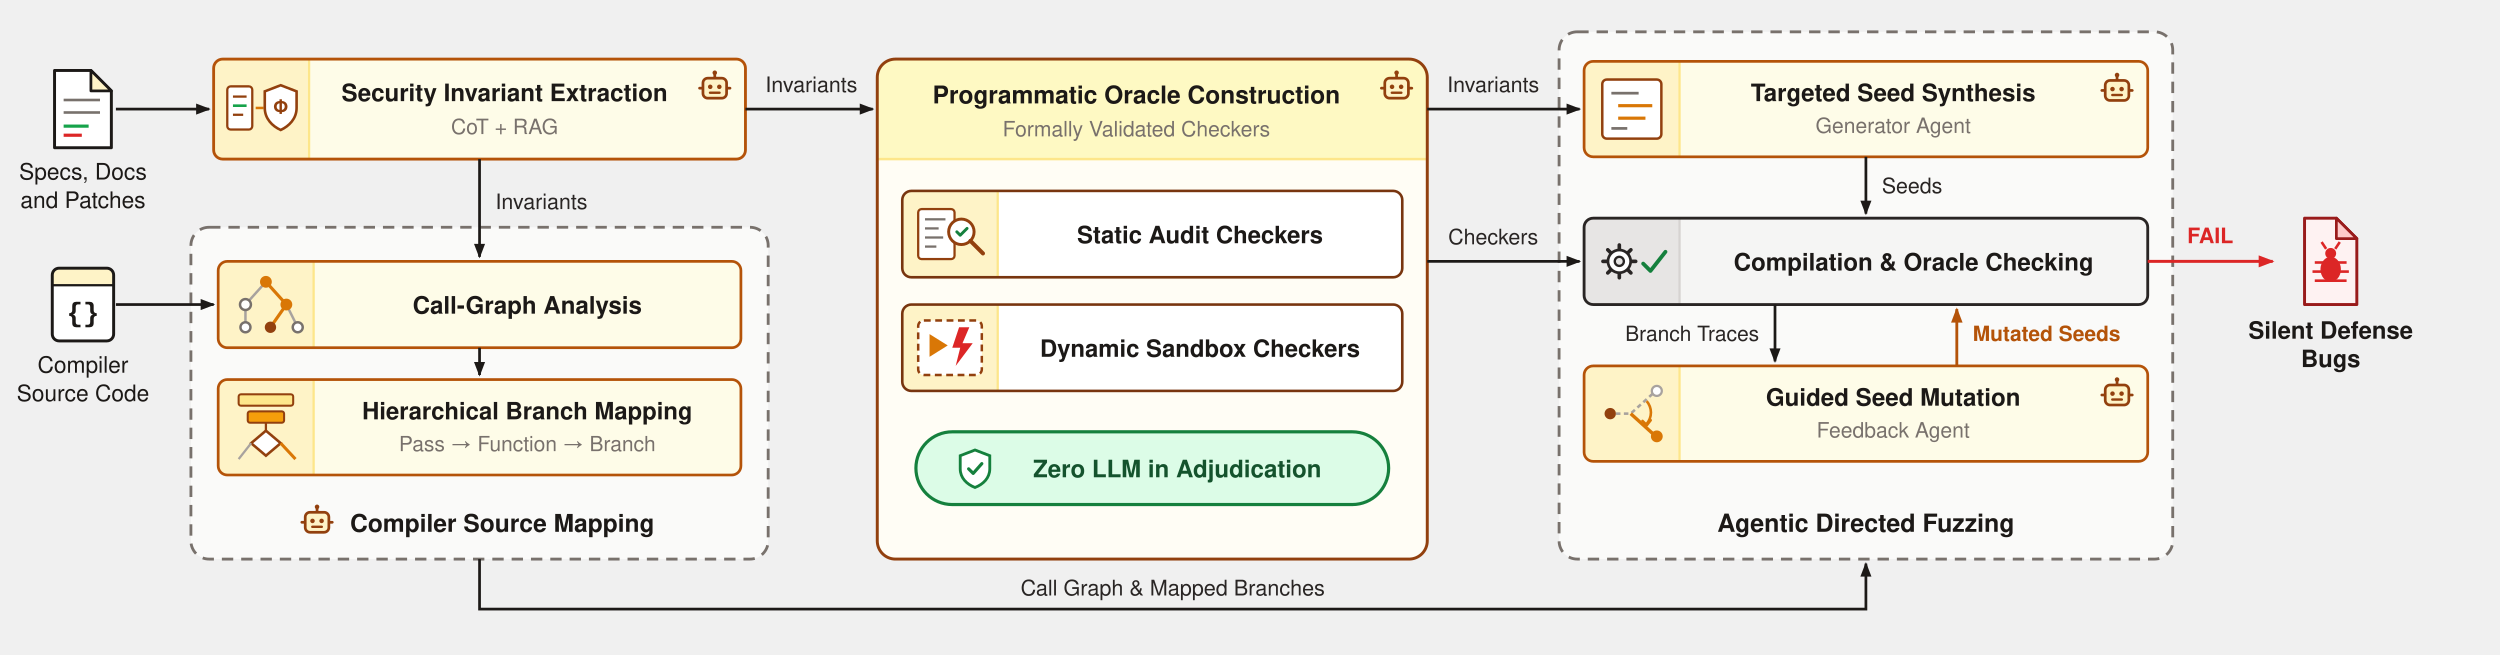
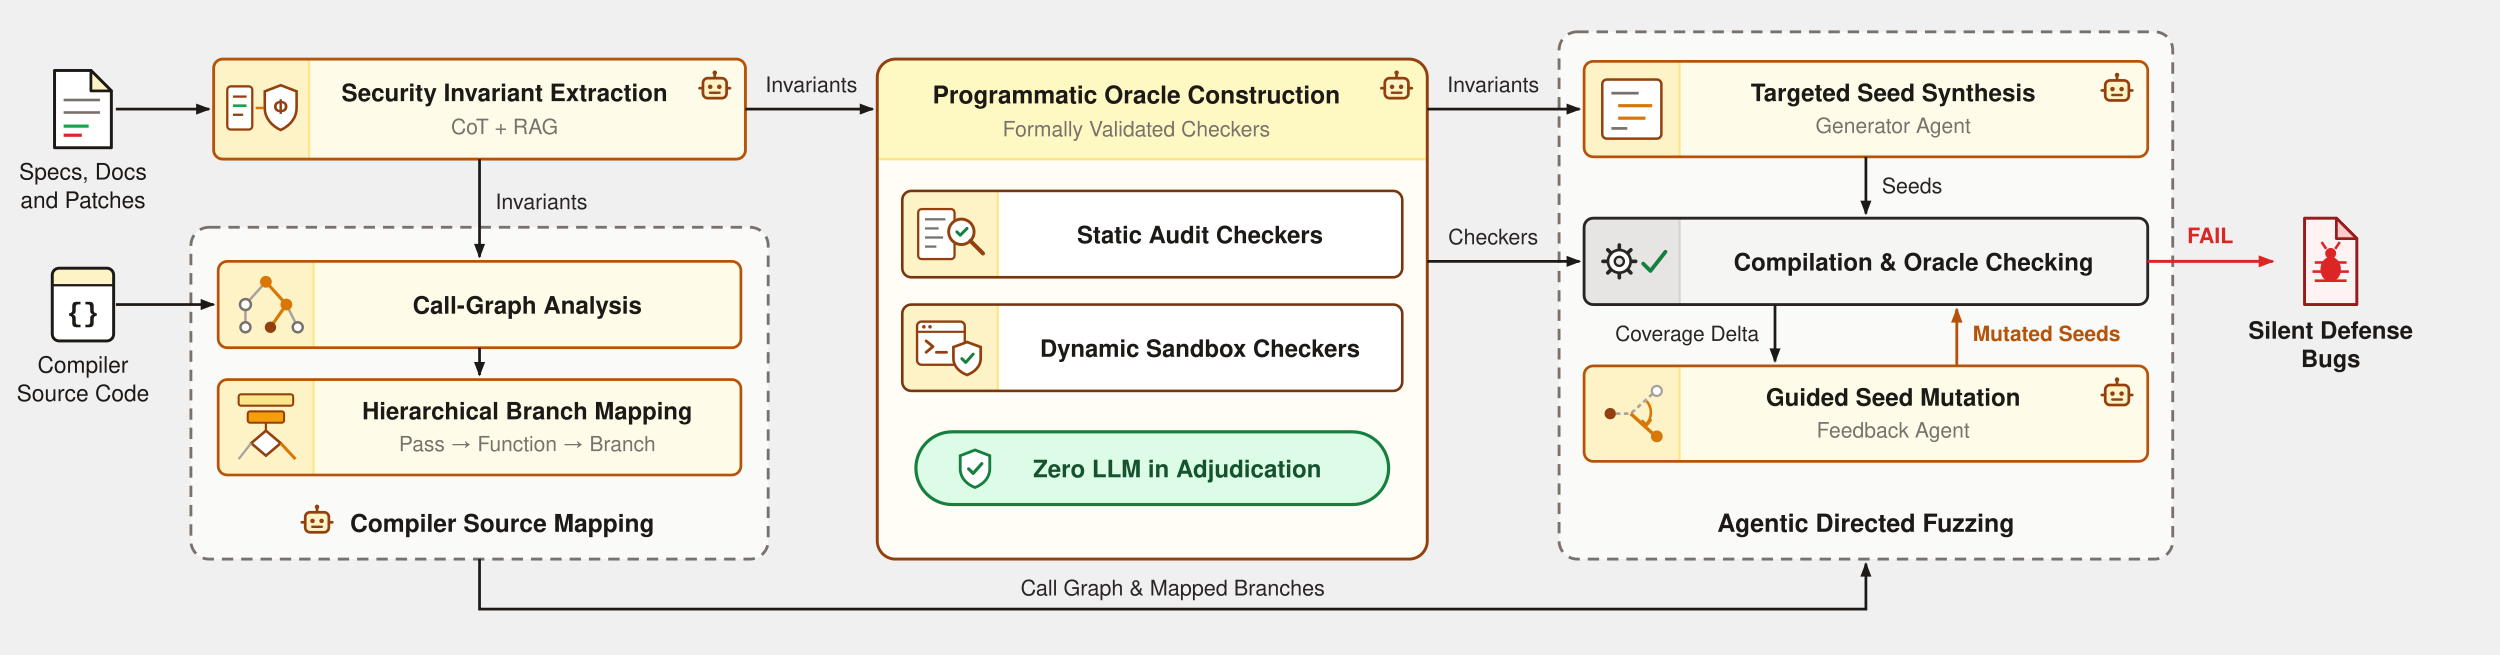
<svg xmlns="http://www.w3.org/2000/svg" viewBox="0 0 1100 288" width="1100" height="288" style="background-color: #FFFFFF; font-family: 'Helvetica Neue', Helvetica, Arial, sans-serif;">
  <defs>
    <marker id="arr" viewBox="0 0 10 10" refX="8.2" refY="5" markerWidth="5.8" markerHeight="5.8" orient="auto-start-reverse">
      <path d="M 0 1.5 L 9.2 5 L 0 8.5 z" fill="#1C1917" />
    </marker>
    <marker id="arr-amber" viewBox="0 0 10 10" refX="8.2" refY="5" markerWidth="5.8" markerHeight="5.8" orient="auto-start-reverse">
      <path d="M 0 1.5 L 9.2 5 L 0 8.5 z" fill="#B45309" />
    </marker>
    <marker id="arr-crimson" viewBox="0 0 10 10" refX="8.2" refY="5" markerWidth="5.8" markerHeight="5.8" orient="auto-start-reverse">
      <path d="M 0 1.5 L 9.2 5 L 0 8.5 z" fill="#DC2626" />
    </marker>
    <g id="bot-logo">
      <line x1="7.5" y1="1.2" x2="7.5" y2="3.4" stroke="#92400E" stroke-width="1.2" stroke-linecap="round" />
      <circle cx="7.5" cy="1.0" r="1.0" fill="#92400E" />
      <line x1="0.8" y1="7.8" x2="2.3" y2="7.8" stroke="#92400E" stroke-width="1.2" stroke-linecap="round" />
      <line x1="12.7" y1="7.8" x2="14.2" y2="7.8" stroke="#92400E" stroke-width="1.2" stroke-linecap="round" />
      <rect x="2.3" y="3.4" width="10.4" height="8.8" rx="2.1" fill="#FEF3C7" stroke="#92400E" stroke-width="1.2" />
      <circle cx="5.5" cy="7.2" r="1.0" fill="#92400E" />
      <circle cx="9.5" cy="7.2" r="1.0" fill="#92400E" />
      <line x1="5.4" y1="9.8" x2="9.6" y2="9.8" stroke="#92400E" stroke-width="1.05" stroke-linecap="round" />
    </g>
  </defs>
  <g transform="translate(14, 31)">
    <path d="M 10 0 L 26 0 L 35 9 L 35 34 L 10 34 Z" fill="#FFFFFF" stroke="#1C1917" stroke-width="1.3" stroke-linejoin="round" />
    <path d="M 26 0 L 26 9 L 35 9 Z" fill="#FEF3C7" stroke="#1C1917" stroke-width="1.2" stroke-linejoin="round" />
    <line x1="14" y1="13" x2="30" y2="13" stroke="#78716C" stroke-width="1.15" />
    <line x1="14" y1="18.5" x2="30" y2="18.5" stroke="#78716C" stroke-width="1.15" />
    <line x1="14" y1="24.5" x2="25" y2="24.5" stroke="#16A34A" stroke-width="1.4" />
    <line x1="14" y1="28.5" x2="22" y2="28.5" stroke="#DC2626" stroke-width="1.4" />
  </g>
  <text x="36.5" y="79" font-size="10" font-weight="500" fill="#1C1917" text-anchor="middle">Specs, Docs</text>
  <text x="36.5" y="91.5" font-size="10" font-weight="500" fill="#1C1917" text-anchor="middle">and Patches</text>
  <g transform="translate(14, 118)">
    <rect x="9" y="0" width="27" height="32" rx="3" fill="#FFFFFF" />
    <path d="M 12 0 L 33 0 Q 36 0 36 3 L 36 7.5 L 9 7.5 L 9 3 Q 9 0 12 0 Z" fill="#FEF3C7" />
    <line x1="9" y1="7.5" x2="36" y2="7.5" stroke="#1C1917" stroke-width="1" />
    <rect x="9" y="0" width="27" height="32" rx="3" fill="none" stroke="#1C1917" stroke-width="1.3" />
    <text x="22.5" y="23.5" font-family="Menlo, Monaco, 'Courier New', monospace" font-size="12" font-weight="700" fill="#1C1917" text-anchor="middle">{}</text>
  </g>
  <text x="36.5" y="164" font-size="10" font-weight="500" fill="#1C1917" text-anchor="middle">Compiler</text>
  <text x="36.5" y="176.5" font-size="10" font-weight="500" fill="#1C1917" text-anchor="middle">Source Code</text>
  <g transform="translate(94, 26)">
    <rect x="0" y="0" width="234" height="44" rx="4" fill="#FEFCE8" />
    <path d="M 4 0 L 42 0 L 42 44 L 4 44 Q 0 44 0 40 L 0 4 Q 0 0 4 0 Z" fill="#FEF3C7" />
    <line x1="42" y1="0" x2="42" y2="44" stroke="#FDE68A" stroke-width="1" />
    <rect x="0" y="0" width="234" height="44" rx="4" fill="none" stroke="#B45309" stroke-width="1.25" />
    <rect x="6" y="12" width="11" height="19" rx="1.5" fill="#FFFFFF" stroke="#92400E" stroke-width="1" />
    <line x1="8.5" y1="16.5" x2="14.5" y2="16.5" stroke="#92400E" stroke-width="1" />
    <line x1="8.5" y1="20.5" x2="14.5" y2="20.5" stroke="#16A34A" stroke-width="1.15" />
    <line x1="8.5" y1="24.5" x2="13" y2="24.5" stroke="#92400E" stroke-width="1" />
    <line x1="18.5" y1="21.5" x2="22" y2="21.5" stroke="#D97706" stroke-width="1.1" />
    <path d="M 29.5 11.5 L 36.5 14.2 L 36.5 21.5 C 36.5 26.2 33.2 29.5 29.5 31.2 C 25.8 29.5 22.5 26.2 22.5 21.5 L 22.5 14.2 Z" fill="#FFFFFF" stroke="#92400E" stroke-width="1.15" />
    <text x="29.5" y="24" font-size="8.5" font-weight="700" fill="#92400E" text-anchor="middle">Φ</text>
    <text x="128" y="18.5" font-size="10.6" font-weight="700" fill="#1C1917" text-anchor="middle">Security Invariant Extraction</text>
    <text x="128" y="33" font-size="9.3" font-weight="400" fill="#78716C" text-anchor="middle">CoT + RAG</text>
    <use href="#bot-logo" x="213" y="5" />
  </g>
  <line x1="51" y1="48" x2="92" y2="48" stroke="#1C1917" stroke-width="1.2" marker-end="url(#arr)" />
  <g>
    <rect x="84" y="100" width="254" height="146" rx="8" fill="#FAFAF9" stroke="#78716C" stroke-width="1.25" stroke-dasharray="5,3.5" />
    <use href="#bot-logo" x="132" y="222" />
    <text x="221" y="234" font-size="10.8" font-weight="700" fill="#1C1917" text-anchor="middle">Compiler Source Mapping</text>
  </g>
  <g transform="translate(96, 115)">
    <rect x="0" y="0" width="230" height="38" rx="4" fill="#FEFCE8" />
    <path d="M 4 0 L 42 0 L 42 38 L 4 38 Q 0 38 0 34 L 0 4 Q 0 0 4 0 Z" fill="#FEF3C7" />
    <line x1="42" y1="0" x2="42" y2="38" stroke="#FDE68A" stroke-width="1" />
    <rect x="0" y="0" width="230" height="38" rx="4" fill="none" stroke="#B45309" stroke-width="1.2" />
    <line x1="21" y1="9" x2="12" y2="19" stroke="#A8A29E" stroke-width="1.1" />
    <line x1="21" y1="9" x2="30" y2="19" stroke="#D97706" stroke-width="1.4" />
    <line x1="12" y1="19" x2="12" y2="29" stroke="#A8A29E" stroke-width="1.1" />
    <line x1="30" y1="19" x2="23" y2="29" stroke="#D97706" stroke-width="1.4" />
    <line x1="30" y1="19" x2="35" y2="29" stroke="#A8A29E" stroke-width="1.1" />
    <circle cx="21" cy="9" r="2.6" fill="#D97706" />
    <circle cx="12" cy="19" r="2.4" fill="#FFFFFF" stroke="#78716C" stroke-width="1.1" />
    <circle cx="30" cy="19" r="2.6" fill="#D97706" />
    <circle cx="12" cy="29" r="2.2" fill="#FFFFFF" stroke="#78716C" stroke-width="1.1" />
    <circle cx="23" cy="29" r="2.5" fill="#92400E" />
    <circle cx="35" cy="29" r="2.2" fill="#FFFFFF" stroke="#78716C" stroke-width="1.1" />
    <text x="136" y="23" font-size="10.6" font-weight="700" fill="#1C1917" text-anchor="middle">Call-Graph Analysis</text>
  </g>
  <g transform="translate(96, 167)">
    <rect x="0" y="0" width="230" height="42" rx="4" fill="#FEFCE8" />
    <path d="M 4 0 L 42 0 L 42 42 L 4 42 Q 0 42 0 38 L 0 4 Q 0 0 4 0 Z" fill="#FEF3C7" />
    <line x1="42" y1="0" x2="42" y2="42" stroke="#FDE68A" stroke-width="1" />
    <rect x="0" y="0" width="230" height="42" rx="4" fill="none" stroke="#B45309" stroke-width="1.2" />
    <rect x="9" y="6.5" width="24" height="5" rx="1" fill="#FDE68A" stroke="#92400E" stroke-width="0.9" />
    <rect x="13" y="14" width="16" height="5" rx="1" fill="#F59E0B" stroke="#92400E" stroke-width="0.9" />
    <line x1="21" y1="19" x2="21" y2="22.5" stroke="#92400E" stroke-width="1" />
    <polygon points="21,22.5 27.5,28 21,33.5 14.5,28" fill="#FFFFFF" stroke="#92400E" stroke-width="1.15" />
    <line x1="27.5" y1="28" x2="34" y2="35" stroke="#D97706" stroke-width="1.35" />
    <line x1="14.5" y1="28" x2="9" y2="35" stroke="#A8A29E" stroke-width="1" />
    <text x="136" y="17.5" font-size="10.5" font-weight="700" fill="#1C1917" text-anchor="middle">Hierarchical Branch Mapping</text>
    <text x="136" y="31.5" font-size="9.2" font-weight="400" fill="#78716C" text-anchor="middle">Pass → Function → Branch</text>
  </g>
  <line x1="51" y1="134" x2="94" y2="134" stroke="#1C1917" stroke-width="1.2" marker-end="url(#arr)" />
  <line x1="211" y1="70" x2="211" y2="113" stroke="#1C1917" stroke-width="1.2" marker-end="url(#arr)" />
  <text x="218" y="92" font-size="9.4" font-weight="500" fill="#292524">Invariants</text>
  <line x1="211" y1="153" x2="211" y2="165" stroke="#1C1917" stroke-width="1.2" marker-end="url(#arr)" />
  <g>
    <rect x="386" y="26" width="242" height="220" rx="8" fill="#FFFDF5" />
    <path d="M 394 26 L 620 26 Q 628 26 628 34 L 628 70 L 386 70 L 386 34 Q 386 26 394 26 Z" fill="#FEF9C3" />
    <line x1="386" y1="70" x2="628" y2="70" stroke="#FDE68A" stroke-width="1.1" />
    <rect x="386" y="26" width="242" height="220" rx="8" fill="none" stroke="#92400E" stroke-width="1.3" />
    <text x="500" y="45.5" font-size="10.8" font-weight="700" fill="#1C1917" text-anchor="middle">Programmatic Oracle Construction</text>
    <text x="500" y="60" font-size="9.3" font-weight="400" fill="#78716C" text-anchor="middle">Formally Validated Checkers</text>
    <use href="#bot-logo" x="607" y="31" />
  </g>
  <g transform="translate(397, 84)">
    <rect x="0" y="0" width="220" height="38" rx="4" fill="#FFFFFF" />
    <path d="M 4 0 L 42 0 L 42 38 L 4 38 Q 0 38 0 34 L 0 4 Q 0 0 4 0 Z" fill="#FEF3C7" />
    <line x1="42" y1="0" x2="42" y2="38" stroke="#FDE68A" stroke-width="1" />
    <rect x="0" y="0" width="220" height="38" rx="4" fill="none" stroke="#78350F" stroke-width="1.15" />
    <rect x="7" y="8" width="16" height="22" rx="1.5" fill="#FFFFFF" stroke="#92400E" stroke-width="1" />
    <line x1="10" y1="12.5" x2="19" y2="12.5" stroke="#78716C" stroke-width="1" />
    <line x1="10" y1="16.5" x2="16" y2="16.5" stroke="#78716C" stroke-width="1" />
    <line x1="10" y1="20.5" x2="18" y2="20.5" stroke="#78716C" stroke-width="1" />
    <line x1="10" y1="24.5" x2="15" y2="24.5" stroke="#78716C" stroke-width="1" />
    <circle cx="26" cy="18" r="5.6" fill="#FFFFFF" stroke="#92400E" stroke-width="1.3" />
    <polyline points="24,18 25.5,19.5 28.5,16.5" fill="none" stroke="#15803D" stroke-width="1.3" stroke-linecap="round" stroke-linejoin="round" />
    <line x1="30" y1="22" x2="35.5" y2="27.5" stroke="#92400E" stroke-width="1.8" stroke-linecap="round" />
    <text x="131" y="23" font-size="10.5" font-weight="700" fill="#1C1917" text-anchor="middle">Static Audit Checkers</text>
  </g>
  <g transform="translate(397, 134)">
    <rect x="0" y="0" width="220" height="38" rx="4" fill="#FFFFFF" />
    <path d="M 4 0 L 42 0 L 42 38 L 4 38 Q 0 38 0 34 L 0 4 Q 0 0 4 0 Z" fill="#FEF3C7" />
    <line x1="42" y1="0" x2="42" y2="38" stroke="#FDE68A" stroke-width="1" />
    <rect x="0" y="0" width="220" height="38" rx="4" fill="none" stroke="#78350F" stroke-width="1.15" />
-     <rect x="7" y="7" width="28" height="24" rx="2.5" fill="#FFFFFF" stroke="#92400E" stroke-width="1.1" stroke-dasharray="3,2" />
-     <polygon points="12,13 12,23 20,18" fill="#D97706" />
-     <path d="M 25 10 L 29.5 10 L 26.5 17 L 31 17 L 23.5 27 L 25.5 19 L 22 19 Z" fill="#DC2626" />
+     <rect x="6.5" y="7.5" width="21" height="19" rx="2" fill="#FFFFFF" stroke="#92400E" stroke-width="1.05" />
+     <line x1="6.5" y1="12" x2="27.5" y2="12" stroke="#92400E" stroke-width="0.95" />
+     <circle cx="9.5" cy="9.8" r="0.8" fill="#92400E" />
+     <circle cx="12.2" cy="9.8" r="0.8" fill="#92400E" />
+     <polyline points="10.5,16 13.5,18.5 10.5,21" fill="none" stroke="#92400E" stroke-width="1.25" stroke-linecap="round" stroke-linejoin="round" />
+     <line x1="15" y1="21" x2="19.5" y2="21" stroke="#92400E" stroke-width="1.2" stroke-linecap="round" />
+     <path d="M 28.5 16.5 L 34.5 18.7 L 34.5 23.8 C 34.5 27.2 31.8 29.7 28.5 31 C 25.2 29.7 22.5 27.2 22.5 23.8 L 22.5 18.7 Z" fill="#FFFFFF" stroke="#92400E" stroke-width="1.2" />
+     <polyline points="26.2,23.8 27.9,25.5 31.2,21.8" fill="none" stroke="#15803D" stroke-width="1.3" stroke-linecap="round" stroke-linejoin="round" />
    <text x="131" y="23" font-size="10.5" font-weight="700" fill="#1C1917" text-anchor="middle">Dynamic Sandbox Checkers</text>
  </g>
  <g transform="translate(403, 190)">
    <rect x="0" y="0" width="208" height="32" rx="16" fill="#DCFCE7" stroke="#15803D" stroke-width="1.4" />
    <path d="M 26 8 L 32.5 10.5 L 32.5 16.3 C 32.5 20.3 29.6 23.1 26 24.5 C 22.4 23.1 19.5 20.3 19.5 16.3 L 19.5 10.5 Z" fill="#FFFFFF" stroke="#15803D" stroke-width="1.25" />
    <polyline points="23.2,16.3 25.2,18.3 29,14" fill="none" stroke="#15803D" stroke-width="1.4" stroke-linecap="round" stroke-linejoin="round" />
    <text x="115" y="20" font-size="10.6" font-weight="700" fill="#14532D" text-anchor="middle">Zero LLM in Adjudication</text>
  </g>
  <line x1="328" y1="48" x2="384" y2="48" stroke="#1C1917" stroke-width="1.2" marker-end="url(#arr)" />
  <text x="357" y="40.5" font-size="9.4" font-weight="500" fill="#292524" text-anchor="middle">Invariants</text>
  <g>
    <rect x="686" y="14" width="270" height="232" rx="8" fill="#FAFAF9" stroke="#78716C" stroke-width="1.25" stroke-dasharray="5,3.5" />
    <text x="821" y="234" font-size="11" font-weight="700" fill="#1C1917" text-anchor="middle">Agentic Directed Fuzzing</text>
  </g>
  <g transform="translate(697, 27)">
    <rect x="0" y="0" width="248" height="42" rx="4" fill="#FEFCE8" />
    <path d="M 4 0 L 42 0 L 42 42 L 4 42 Q 0 42 0 38 L 0 4 Q 0 0 4 0 Z" fill="#FEF3C7" />
    <line x1="42" y1="0" x2="42" y2="42" stroke="#FDE68A" stroke-width="1" />
    <rect x="0" y="0" width="248" height="42" rx="4" fill="none" stroke="#B45309" stroke-width="1.2" />
    <rect x="8" y="8" width="26" height="26" rx="2" fill="#FFFFFF" stroke="#92400E" stroke-width="1.1" />
    <line x1="12" y1="14" x2="24" y2="14" stroke="#78716C" stroke-width="1.2" />
    <line x1="15" y1="19.5" x2="30" y2="19.5" stroke="#D97706" stroke-width="1.4" />
    <line x1="15" y1="25" x2="27" y2="25" stroke="#D97706" stroke-width="1.4" />
    <line x1="12" y1="29.5" x2="19" y2="29.5" stroke="#78716C" stroke-width="1.2" />
    <text x="136" y="17.5" font-size="10.6" font-weight="700" fill="#1C1917" text-anchor="middle">Targeted Seed Synthesis</text>
    <text x="136" y="31.5" font-size="9.3" font-weight="400" fill="#78716C" text-anchor="middle">Generator Agent</text>
    <use href="#bot-logo" x="227" y="5" />
  </g>
  <g transform="translate(697, 96)">
    <rect x="0" y="0" width="248" height="38" rx="4" fill="#F5F5F4" />
    <path d="M 4 0 L 42 0 L 42 38 L 4 38 Q 0 38 0 34 L 0 4 Q 0 0 4 0 Z" fill="#E7E5E4" />
    <line x1="42" y1="0" x2="42" y2="38" stroke="#D6D3D1" stroke-width="1" />
    <rect x="0" y="0" width="248" height="38" rx="4" fill="none" stroke="#292524" stroke-width="1.25" />
    <line x1="20.20" y1="19.00" x2="22.70" y2="19.00" stroke="#292524" stroke-width="1.6" stroke-linecap="round" />
    <line x1="18.82" y1="22.32" x2="20.59" y2="24.09" stroke="#292524" stroke-width="1.6" stroke-linecap="round" />
    <line x1="15.50" y1="23.70" x2="15.50" y2="26.20" stroke="#292524" stroke-width="1.6" stroke-linecap="round" />
    <line x1="12.18" y1="22.32" x2="10.41" y2="24.09" stroke="#292524" stroke-width="1.6" stroke-linecap="round" />
    <line x1="10.80" y1="19.00" x2="8.30" y2="19.00" stroke="#292524" stroke-width="1.6" stroke-linecap="round" />
    <line x1="12.18" y1="15.68" x2="10.41" y2="13.91" stroke="#292524" stroke-width="1.6" stroke-linecap="round" />
    <line x1="15.50" y1="14.30" x2="15.50" y2="11.80" stroke="#292524" stroke-width="1.6" stroke-linecap="round" />
    <line x1="18.82" y1="15.68" x2="20.59" y2="13.91" stroke="#292524" stroke-width="1.6" stroke-linecap="round" />
    <circle cx="15.5" cy="19.0" r="5.0" fill="#FFFFFF" stroke="#292524" stroke-width="1.2" />
    <circle cx="15.5" cy="19.0" r="2.0" fill="#E7E5E4" stroke="#292524" stroke-width="1.05" />
    <polyline points="26,20 29.2,23.2 35.8,14.8" fill="none" stroke="#15803D" stroke-width="1.7" stroke-linecap="round" stroke-linejoin="round" />
    <text x="145" y="23" font-size="10.6" font-weight="700" fill="#1C1917" text-anchor="middle">Compilation &amp; Oracle Checking</text>
  </g>
  <g transform="translate(697, 161)">
    <rect x="0" y="0" width="248" height="42" rx="4" fill="#FEFCE8" />
    <path d="M 4 0 L 42 0 L 42 42 L 4 42 Q 0 42 0 38 L 0 4 Q 0 0 4 0 Z" fill="#FEF3C7" />
    <line x1="42" y1="0" x2="42" y2="42" stroke="#FDE68A" stroke-width="1" />
    <rect x="0" y="0" width="248" height="42" rx="4" fill="none" stroke="#B45309" stroke-width="1.2" />
    <circle cx="11.5" cy="21" r="2.5" fill="#92400E" />
    <path d="M 14 21 L 20.5 21 L 31 11.5" fill="none" stroke="#A8A29E" stroke-width="1.15" stroke-dasharray="2,1.5" />
    <path d="M 20.5 21 L 31 30.5" fill="none" stroke="#D97706" stroke-width="1.5" />
    <circle cx="32" cy="11" r="2.2" fill="#FFFFFF" stroke="#A8A29E" stroke-width="1" />
    <circle cx="32" cy="31" r="2.6" fill="#D97706" />
    <path d="M 27.5 15.5 A 7.5 7.5 0 0 1 27.5 25.5" fill="none" stroke="#D97706" stroke-width="1.15" />
    <polyline points="25.7,24.2 27.6,26.1 29.3,23.9" fill="none" stroke="#D97706" stroke-width="1.15" stroke-linecap="round" stroke-linejoin="round" />
    <text x="136" y="17.5" font-size="10.6" font-weight="700" fill="#1C1917" text-anchor="middle">Guided Seed Mutation</text>
    <text x="136" y="31.5" font-size="9.3" font-weight="400" fill="#78716C" text-anchor="middle">Feedback Agent</text>
    <use href="#bot-logo" x="227" y="5" />
  </g>
  <line x1="628" y1="48" x2="695" y2="48" stroke="#1C1917" stroke-width="1.2" marker-end="url(#arr)" />
  <text x="657" y="40.5" font-size="9.4" font-weight="500" fill="#292524" text-anchor="middle">Invariants</text>
  <line x1="628" y1="115" x2="695" y2="115" stroke="#1C1917" stroke-width="1.2" marker-end="url(#arr)" />
  <text x="657" y="107.5" font-size="9.4" font-weight="500" fill="#292524" text-anchor="middle">Checkers</text>
  <line x1="821" y1="69" x2="821" y2="94" stroke="#1C1917" stroke-width="1.2" marker-end="url(#arr)" />
  <text x="828" y="85" font-size="9.4" font-weight="500" fill="#292524">Seeds</text>
  <line x1="781" y1="134" x2="781" y2="159" stroke="#1C1917" stroke-width="1.2" marker-end="url(#arr)" />
-   <text x="774" y="150" font-size="9.2" font-weight="500" fill="#292524" text-anchor="end">Branch Traces</text>
+   <text x="774" y="150" font-size="9.2" font-weight="500" fill="#292524" text-anchor="end">Coverage Delta</text>
  <line x1="861" y1="161" x2="861" y2="136" stroke="#B45309" stroke-width="1.25" marker-end="url(#arr-amber)" />
  <text x="868" y="150" font-size="9.2" font-weight="600" fill="#B45309">Mutated Seeds</text>
  <path d="M 211 246 L 211 268 L 821 268 L 821 248" fill="none" stroke="#1C1917" stroke-width="1.2" marker-end="url(#arr)" />
  <text x="516" y="262" font-size="9.5" font-weight="500" fill="#292524" text-anchor="middle">Call Graph &amp; Mapped Branches</text>
  <line x1="945" y1="115" x2="1000" y2="115" stroke="#DC2626" stroke-width="1.3" marker-end="url(#arr-crimson)" />
  <text x="972.5" y="107" font-size="9.4" font-weight="700" fill="#DC2626" text-anchor="middle">FAIL</text>
  <g transform="translate(1002, 96)">
    <path d="M 12 0 L 26 0 L 35 9 L 35 38 L 12 38 Z" fill="#FEF2F2" stroke="#991B1B" stroke-width="1.3" stroke-linejoin="round" />
    <path d="M 26 0 L 26 9 L 35 9 Z" fill="#FECACA" stroke="#991B1B" stroke-width="1.2" stroke-linejoin="round" />
    <ellipse cx="23.5" cy="22.5" rx="4.5" ry="5.5" fill="#DC2626" />
    <circle cx="23.5" cy="15.5" r="2.4" fill="#DC2626" />
    <line x1="16.5" y1="19.5" x2="30.5" y2="19.5" stroke="#DC2626" stroke-width="1.15" />
    <line x1="15.5" y1="23.5" x2="31.5" y2="23.5" stroke="#DC2626" stroke-width="1.15" />
    <line x1="16.5" y1="27.5" x2="30.5" y2="27.5" stroke="#DC2626" stroke-width="1.15" />
    <line x1="21.5" y1="13.5" x2="19.5" y2="10.5" stroke="#DC2626" stroke-width="1.15" />
    <line x1="25.5" y1="13.5" x2="27.5" y2="10.5" stroke="#DC2626" stroke-width="1.15" />
  </g>
  <text x="1025.5" y="149" font-size="10.5" font-weight="700" fill="#1C1917" text-anchor="middle">Silent Defense</text>
  <text x="1025.5" y="161.5" font-size="10.5" font-weight="700" fill="#1C1917" text-anchor="middle">Bugs</text>
</svg>
